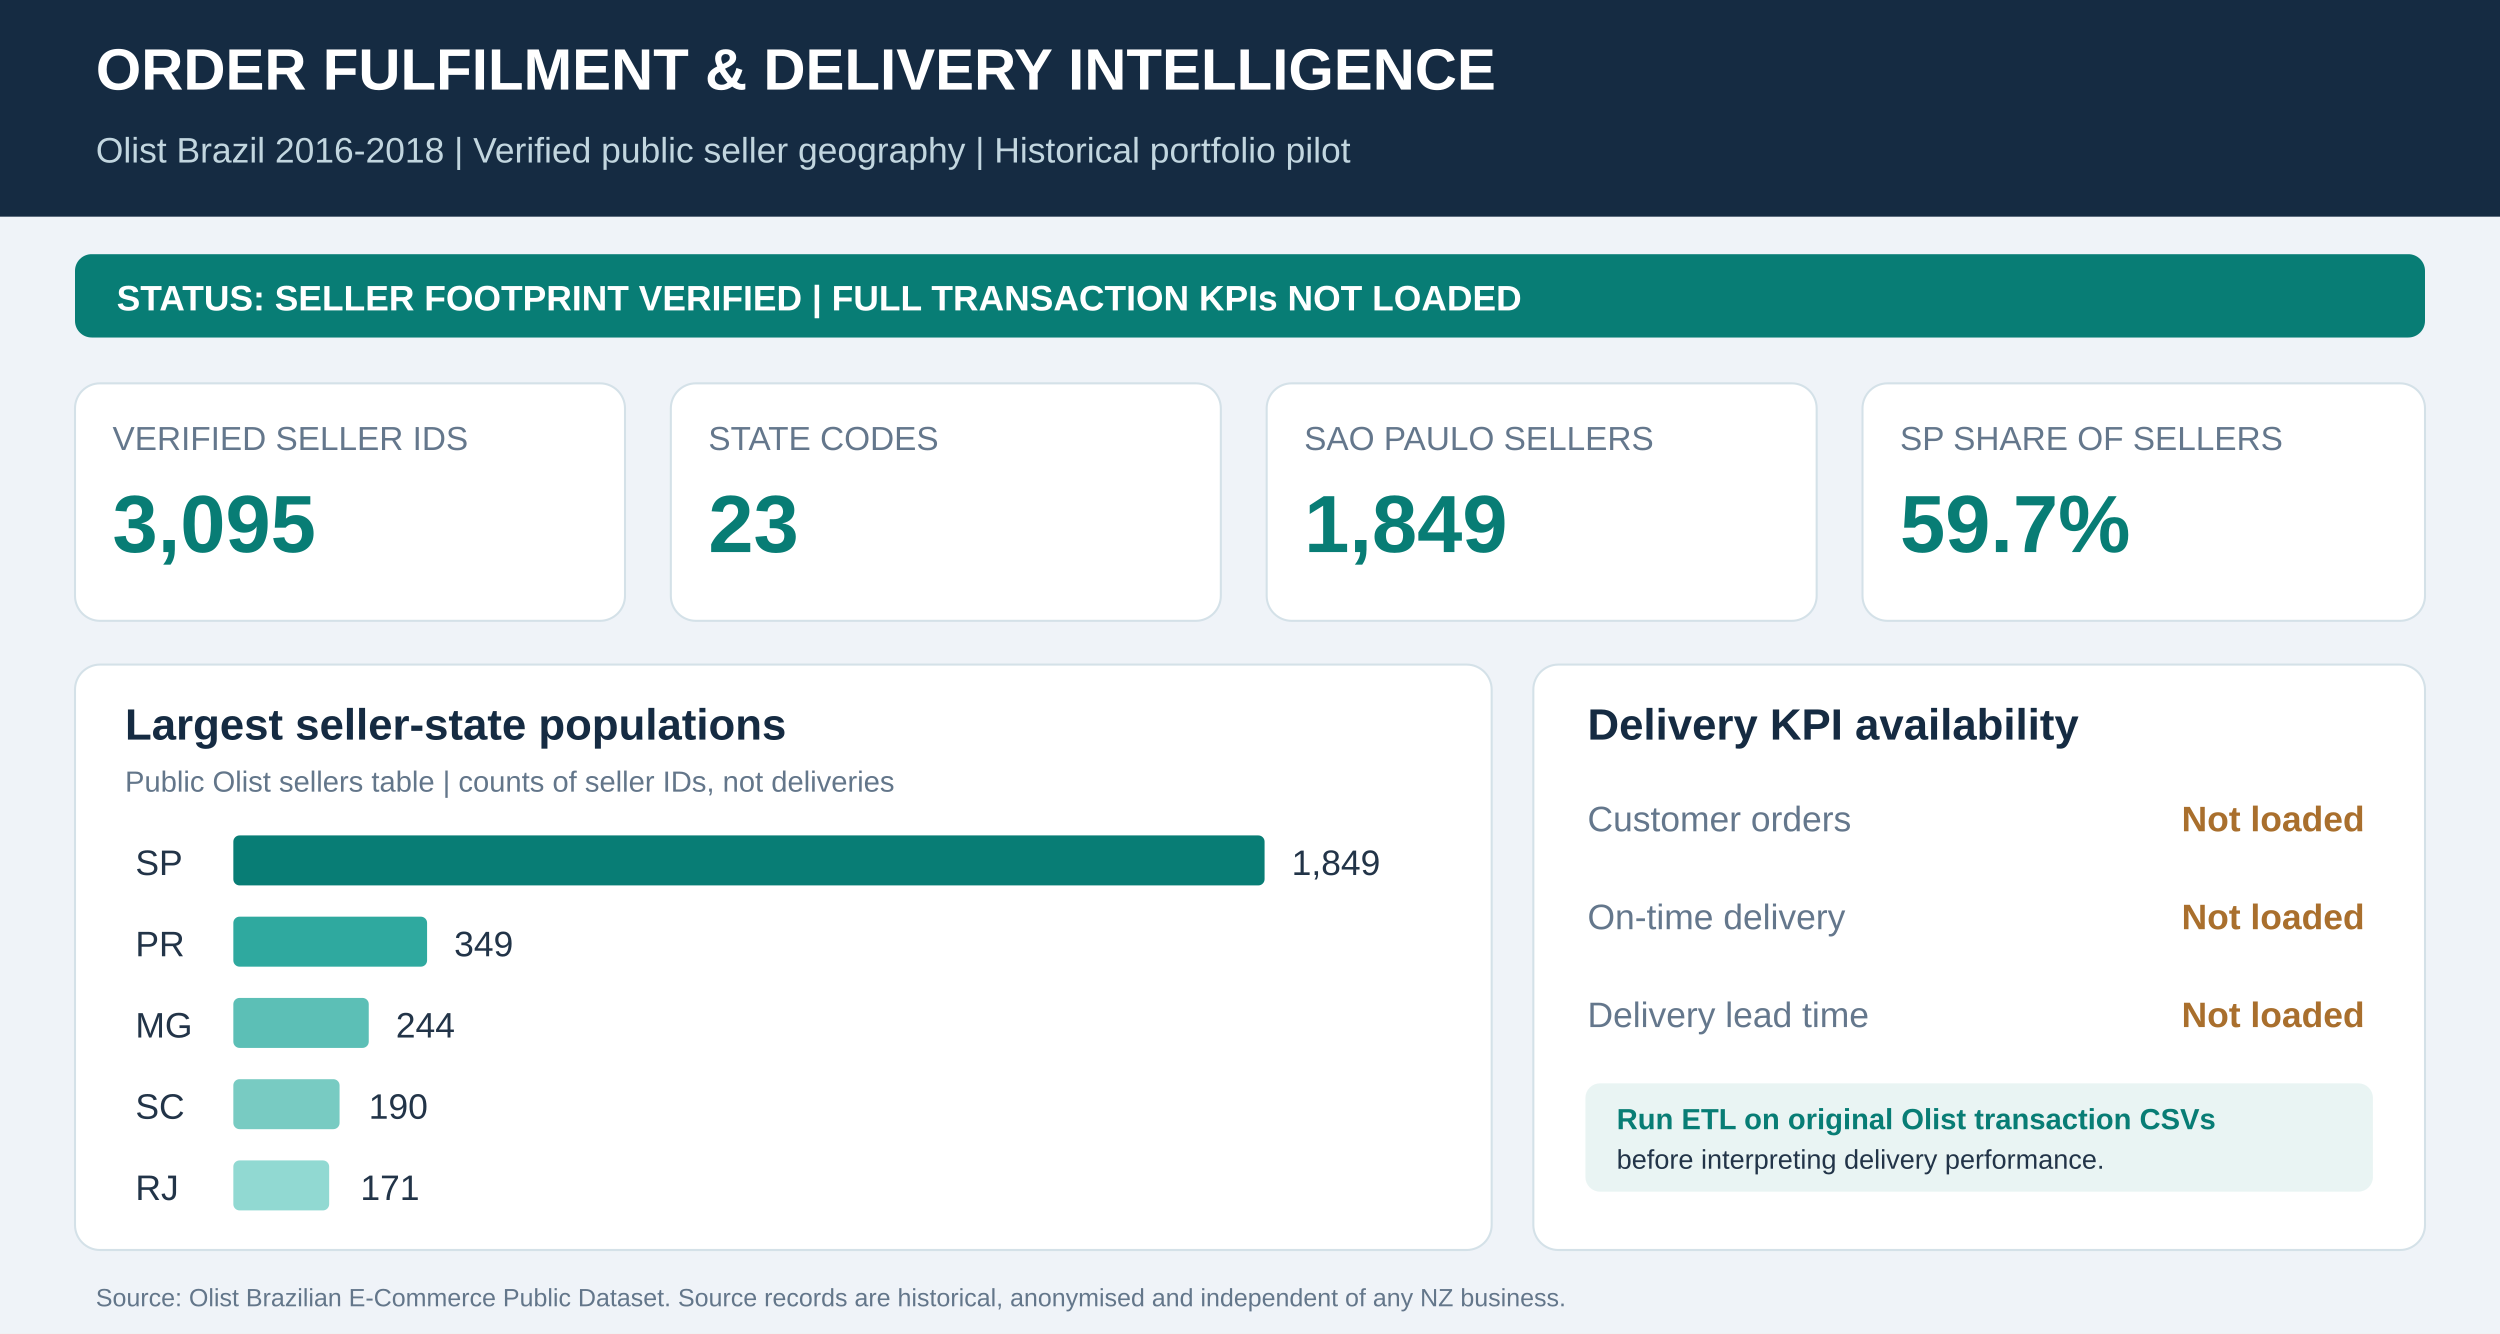
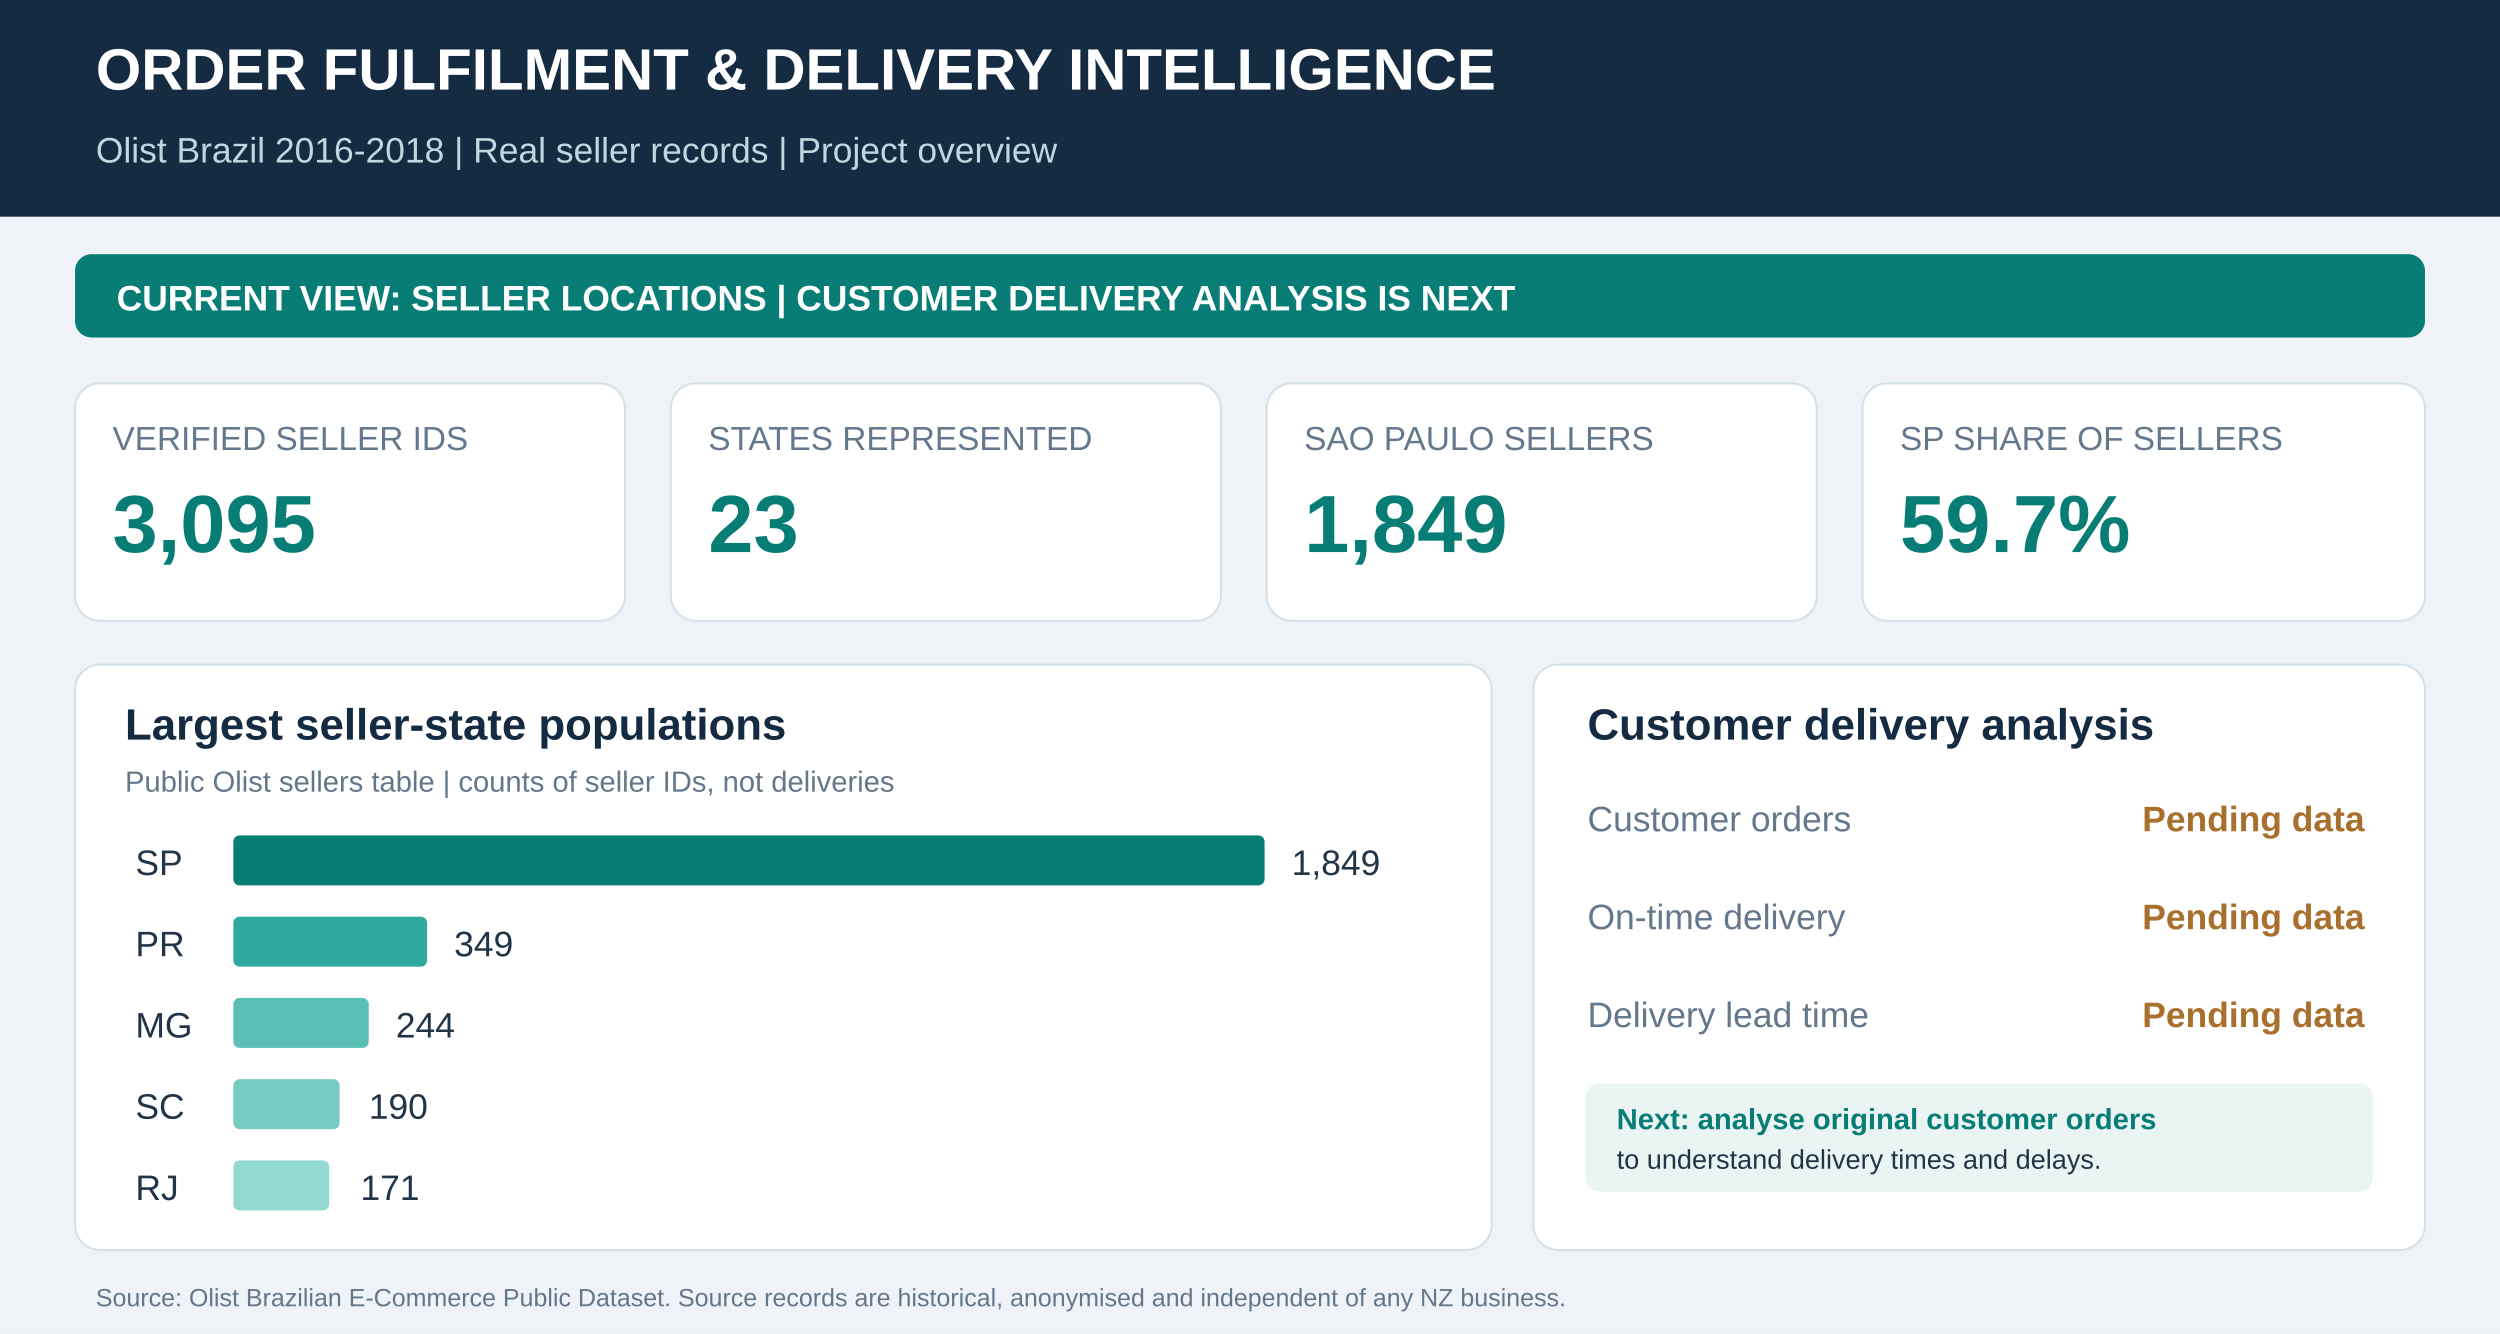
<svg xmlns="http://www.w3.org/2000/svg" viewBox="0 0 1200 640" width="1200" height="640" role="img" aria-label="Olist seller footprint dashboard preview based on verified public seller records">
  <rect width="1200" height="640" fill="#eff3f8" />
  <rect x="0" y="0" width="1200" height="104" fill="#152b42" />
  <text x="46" y="43" fill="#fff" font-family="Arial,sans-serif" font-size="28" font-weight="bold">ORDER FULFILMENT &amp; DELIVERY INTELLIGENCE</text>
-   <text x="46" y="78" fill="#c2d6df" font-family="Arial,sans-serif" font-size="17">Olist Brazil 2016-2018 | Verified public seller geography | Historical portfolio pilot</text>
+   <text x="46" y="78" fill="#c2d6df" font-family="Arial,sans-serif" font-size="17">Olist Brazil 2016-2018 | Real seller records | Project overview</text>
  <rect x="36" y="122" width="1128" height="40" rx="8" fill="#087d75" />
-   <text x="56" y="149" fill="#fff" font-family="Arial,sans-serif" font-size="17" font-weight="bold">STATUS: SELLER FOOTPRINT VERIFIED | FULL TRANSACTION KPIs NOT LOADED</text>
+   <text x="56" y="149" fill="#fff" font-family="Arial,sans-serif" font-size="17" font-weight="bold">CURRENT VIEW: SELLER LOCATIONS | CUSTOMER DELIVERY ANALYSIS IS NEXT</text>
  <g font-family="Arial,sans-serif">
    <rect x="36" y="184" width="264" height="114" rx="12" fill="#fff" stroke="#d4e1e8" />
    <rect x="322" y="184" width="264" height="114" rx="12" fill="#fff" stroke="#d4e1e8" />
    <rect x="608" y="184" width="264" height="114" rx="12" fill="#fff" stroke="#d4e1e8" />
    <rect x="894" y="184" width="270" height="114" rx="12" fill="#fff" stroke="#d4e1e8" />
    <text x="54" y="216" fill="#64778c" font-size="16">VERIFIED SELLER IDS</text>
    <text x="54" y="265" fill="#087d75" font-size="39" font-weight="bold">3,095</text>
-     <text x="340" y="216" fill="#64778c" font-size="16">STATE CODES</text>
+     <text x="340" y="216" fill="#64778c" font-size="16">STATES REPRESENTED</text>
    <text x="340" y="265" fill="#087d75" font-size="39" font-weight="bold">23</text>
    <text x="626" y="216" fill="#64778c" font-size="16">SAO PAULO SELLERS</text>
    <text x="626" y="265" fill="#087d75" font-size="39" font-weight="bold">1,849</text>
    <text x="912" y="216" fill="#64778c" font-size="16">SP SHARE OF SELLERS</text>
    <text x="912" y="265" fill="#087d75" font-size="39" font-weight="bold">59.7%</text>
  </g>
  <rect x="36" y="319" width="680" height="281" rx="12" fill="#fff" stroke="#d4e1e8" />
  <text x="60" y="355" fill="#152b42" font-family="Arial,sans-serif" font-size="21" font-weight="bold">Largest seller-state populations</text>
  <text x="60" y="380" fill="#63768a" font-family="Arial,sans-serif" font-size="14">Public Olist sellers table | counts of seller IDs, not deliveries</text>
  <g font-family="Arial,sans-serif" font-size="17" fill="#223448">
    <text x="65" y="420">SP</text>
    <rect x="112" y="401" width="495" height="24" rx="3" fill="#087d75" />
    <text x="620" y="420">1,849</text>
    <text x="65" y="459">PR</text>
    <rect x="112" y="440" width="93" height="24" rx="3" fill="#2fa99f" />
    <text x="218" y="459">349</text>
    <text x="65" y="498">MG</text>
    <rect x="112" y="479" width="65" height="24" rx="3" fill="#5cbfb6" />
    <text x="190" y="498">244</text>
    <text x="65" y="537">SC</text>
    <rect x="112" y="518" width="51" height="24" rx="3" fill="#78cbc2" />
    <text x="177" y="537">190</text>
    <text x="65" y="576">RJ</text>
    <rect x="112" y="557" width="46" height="24" rx="3" fill="#91d9d2" />
    <text x="173" y="576">171</text>
  </g>
  <rect x="736" y="319" width="428" height="281" rx="12" fill="#fff" stroke="#d4e1e8" />
-   <text x="762" y="355" fill="#152b42" font-family="Arial,sans-serif" font-size="21" font-weight="bold">Delivery KPI availability</text>
+   <text x="762" y="355" fill="#152b42" font-family="Arial,sans-serif" font-size="21" font-weight="bold">Customer delivery analysis</text>
  <text x="762" y="399" fill="#64778c" font-family="Arial,sans-serif" font-size="17">Customer orders</text>
-   <text x="1135" y="399" text-anchor="end" fill="#a96f2d" font-family="Arial,sans-serif" font-size="17" font-weight="bold">Not loaded</text>
+   <text x="1135" y="399" text-anchor="end" fill="#a96f2d" font-family="Arial,sans-serif" font-size="17" font-weight="bold">Pending data</text>
  <text x="762" y="446" fill="#64778c" font-family="Arial,sans-serif" font-size="17">On-time delivery</text>
-   <text x="1135" y="446" text-anchor="end" fill="#a96f2d" font-family="Arial,sans-serif" font-size="17" font-weight="bold">Not loaded</text>
+   <text x="1135" y="446" text-anchor="end" fill="#a96f2d" font-family="Arial,sans-serif" font-size="17" font-weight="bold">Pending data</text>
  <text x="762" y="493" fill="#64778c" font-family="Arial,sans-serif" font-size="17">Delivery lead time</text>
-   <text x="1135" y="493" text-anchor="end" fill="#a96f2d" font-family="Arial,sans-serif" font-size="17" font-weight="bold">Not loaded</text>
+   <text x="1135" y="493" text-anchor="end" fill="#a96f2d" font-family="Arial,sans-serif" font-size="17" font-weight="bold">Pending data</text>
  <rect x="761" y="520" width="378" height="52" rx="7" fill="#e9f4f3" />
-   <text x="776" y="542" fill="#087d75" font-family="Arial,sans-serif" font-size="14" font-weight="bold">Run ETL on original Olist transaction CSVs</text>
-   <text x="776" y="561" fill="#223448" font-family="Arial,sans-serif" font-size="13">before interpreting delivery performance.</text>
+   <text x="776" y="542" fill="#087d75" font-family="Arial,sans-serif" font-size="14" font-weight="bold">Next: analyse original customer orders</text>
+   <text x="776" y="561" fill="#223448" font-family="Arial,sans-serif" font-size="13">to understand delivery times and delays.</text>
  <text x="46" y="627" fill="#63768a" font-family="Arial,sans-serif" font-size="12">Source: Olist Brazilian E-Commerce Public Dataset. Source records are historical, anonymised and independent of any NZ business.</text>
</svg>
